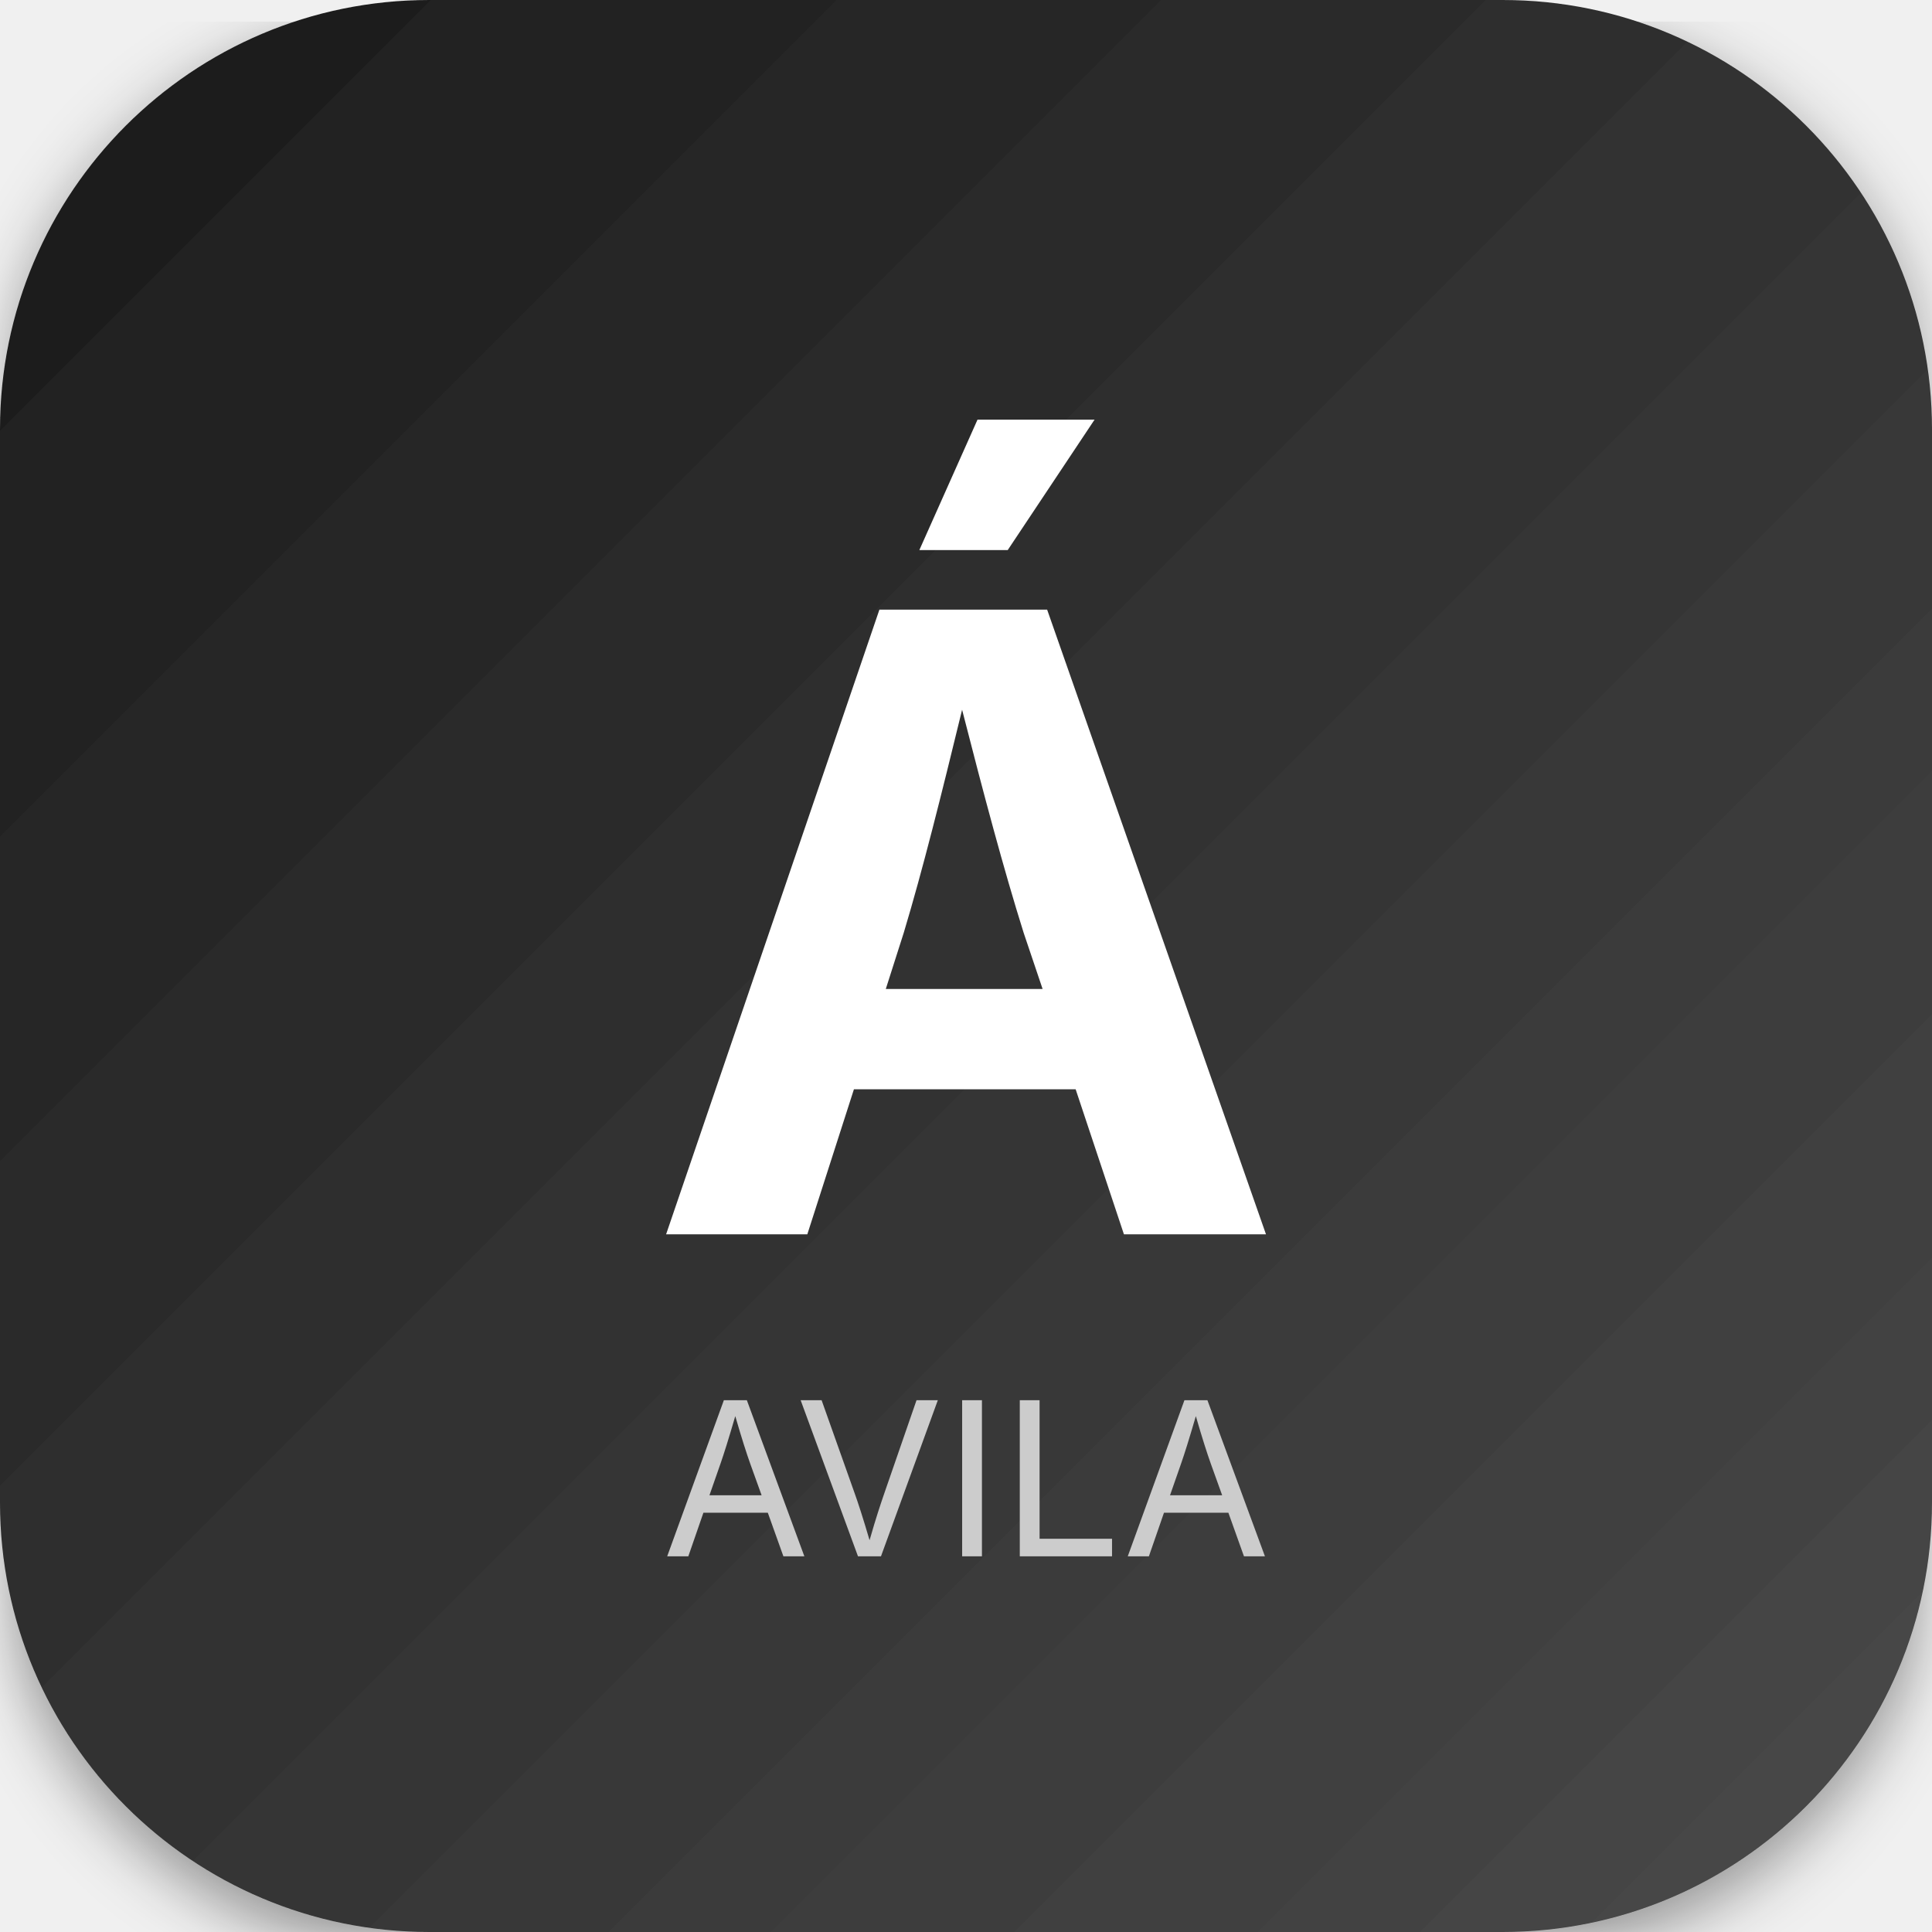
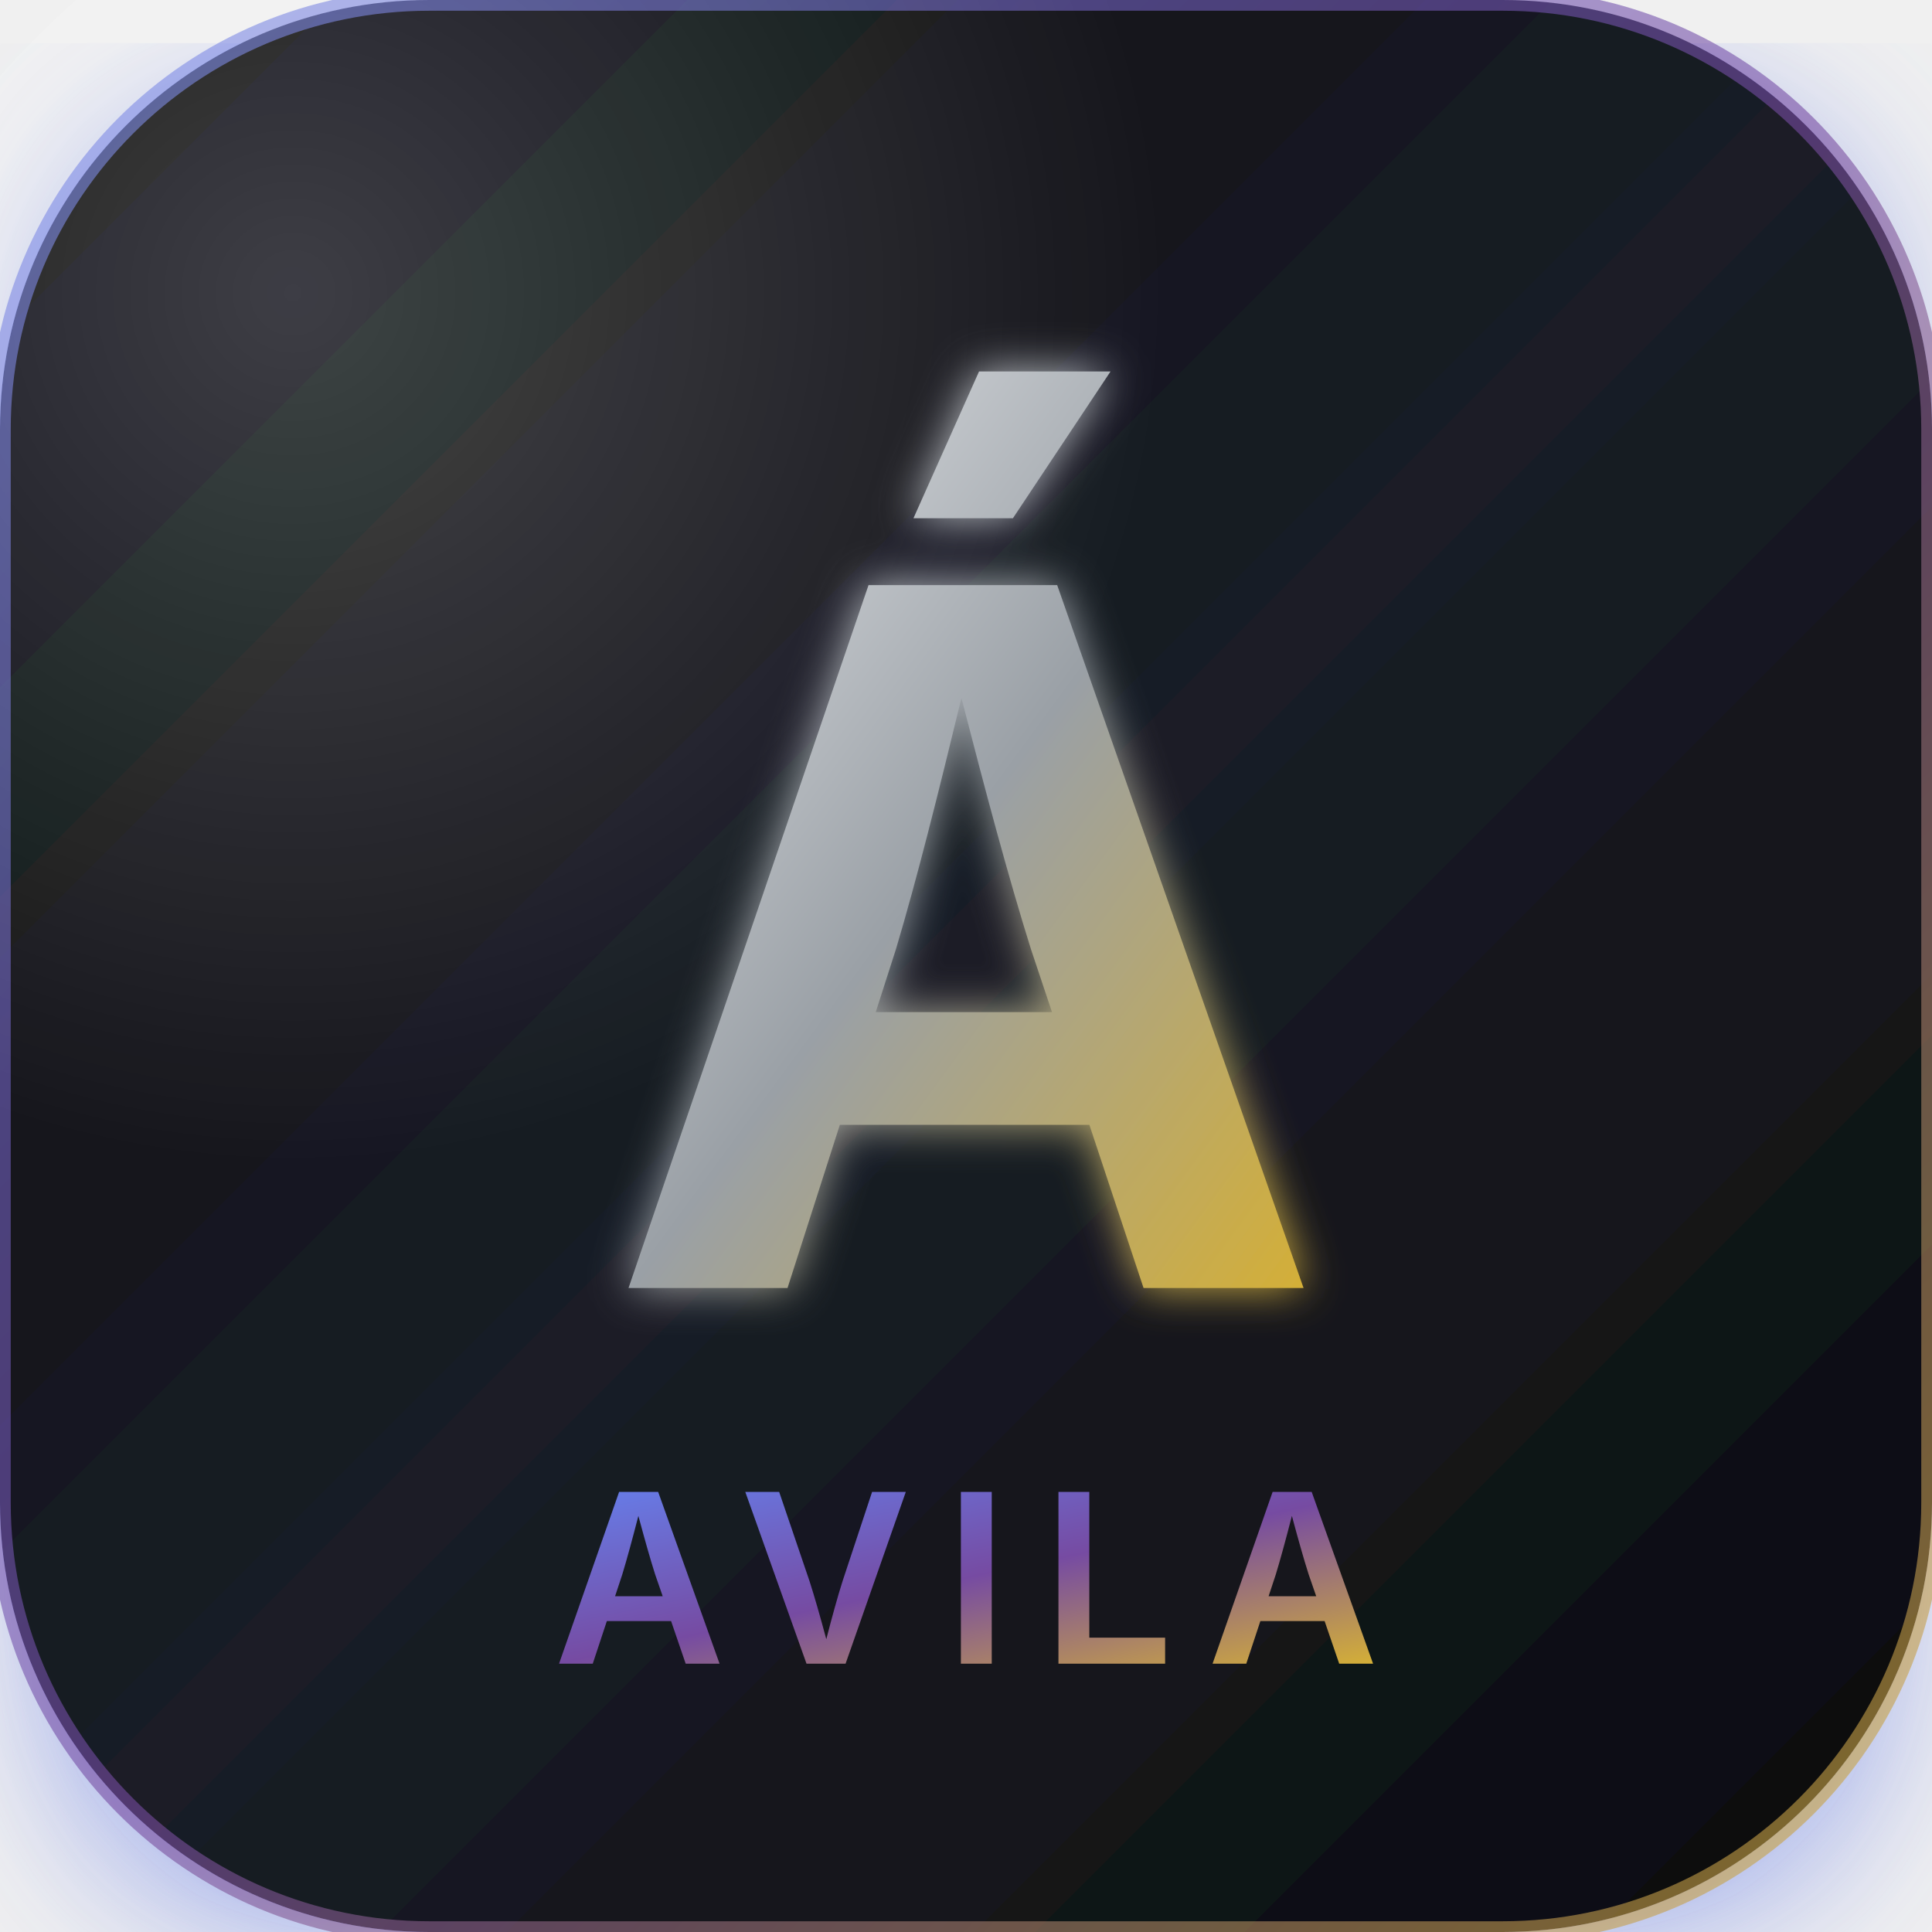
<svg xmlns="http://www.w3.org/2000/svg" viewBox="0 0 180 180">
  <defs>
    <linearGradient id="appleGradient" x1="0%" y1="0%" x2="100%" y2="100%">
-       <stop offset="0%" style="stop-color:#1a1a1a;stop-opacity:1" />
-       <stop offset="100%" style="stop-color:#4a4a4a;stop-opacity:1" />
+       <stop offset="0%" style="stop-color:#0a0b0d;stop-opacity:1" />
+       <stop offset="50%" style="stop-color:#1a1d26;stop-opacity:1" />
+       <stop offset="100%" style="stop-color:#0a0b0d;stop-opacity:1" />
+     </linearGradient>
+     <linearGradient id="borderGradient" x1="0%" y1="0%" x2="100%" y2="100%">
+       <stop offset="0%" style="stop-color:#667eea;stop-opacity:1" />
+       <stop offset="50%" style="stop-color:#764ba2;stop-opacity:1" />
+       <stop offset="100%" style="stop-color:#d4af37;stop-opacity:1" />
+     </linearGradient>
+     <linearGradient id="textMainGradient" x1="0%" y1="0%" x2="100%" y2="100%">
+       <stop offset="0%" style="stop-color:#e8eaed;stop-opacity:1" />
+       <stop offset="50%" style="stop-color:#9aa0a6;stop-opacity:1" />
+       <stop offset="100%" style="stop-color:#d4af37;stop-opacity:1" />
    </linearGradient>
    <filter id="appleShadow">
-       <feDropShadow dx="0" dy="2" stdDeviation="3" flood-opacity="0.4" />
+       <feDropShadow dx="0" dy="4" stdDeviation="8" flood-color="#667eea" flood-opacity="0.6" />
    </filter>
+     <filter id="textGlow">
+       <feGaussianBlur stdDeviation="2" result="coloredBlur" />
+       <feMerge>
+         <feMergeNode in="coloredBlur" />
+         <feMergeNode in="SourceGraphic" />
+       </feMerge>
+     </filter>
+     <radialGradient id="shineGradient" cx="30%" cy="30%">
+       <stop offset="0%" style="stop-color:#ffffff;stop-opacity:0.2" />
+       <stop offset="100%" style="stop-color:#ffffff;stop-opacity:0" />
+     </radialGradient>
  </defs>
  <rect width="180" height="180" rx="40" fill="url(#appleGradient)" filter="url(#appleShadow)" />
-   <text x="90" y="115" font-family="-apple-system, BlinkMacSystemFont, 'Segoe UI', sans-serif" font-size="80" font-weight="700" fill="#fff" text-anchor="middle">Á</text>
-   <text x="90" y="145" font-family="-apple-system, BlinkMacSystemFont, 'Segoe UI', sans-serif" font-size="20" font-weight="400" fill="#ccc" text-anchor="middle">AVILA</text>
+   <rect width="180" height="180" rx="40" fill="none" stroke="url(#borderGradient)" stroke-width="2" opacity="0.6" />
+   <ellipse cx="60" cy="60" rx="80" ry="80" fill="url(#shineGradient)" />
+   <text x="90" y="120" font-family="-apple-system, BlinkMacSystemFont, 'Segoe UI', sans-serif" font-size="90" font-weight="700" fill="url(#textMainGradient)" text-anchor="middle" filter="url(#textGlow)">Á</text>
+   <text x="90" y="155" font-family="-apple-system, BlinkMacSystemFont, 'Segoe UI', sans-serif" font-size="22" font-weight="600" fill="url(#borderGradient)" text-anchor="middle" letter-spacing="3">AVILA</text>
</svg>
